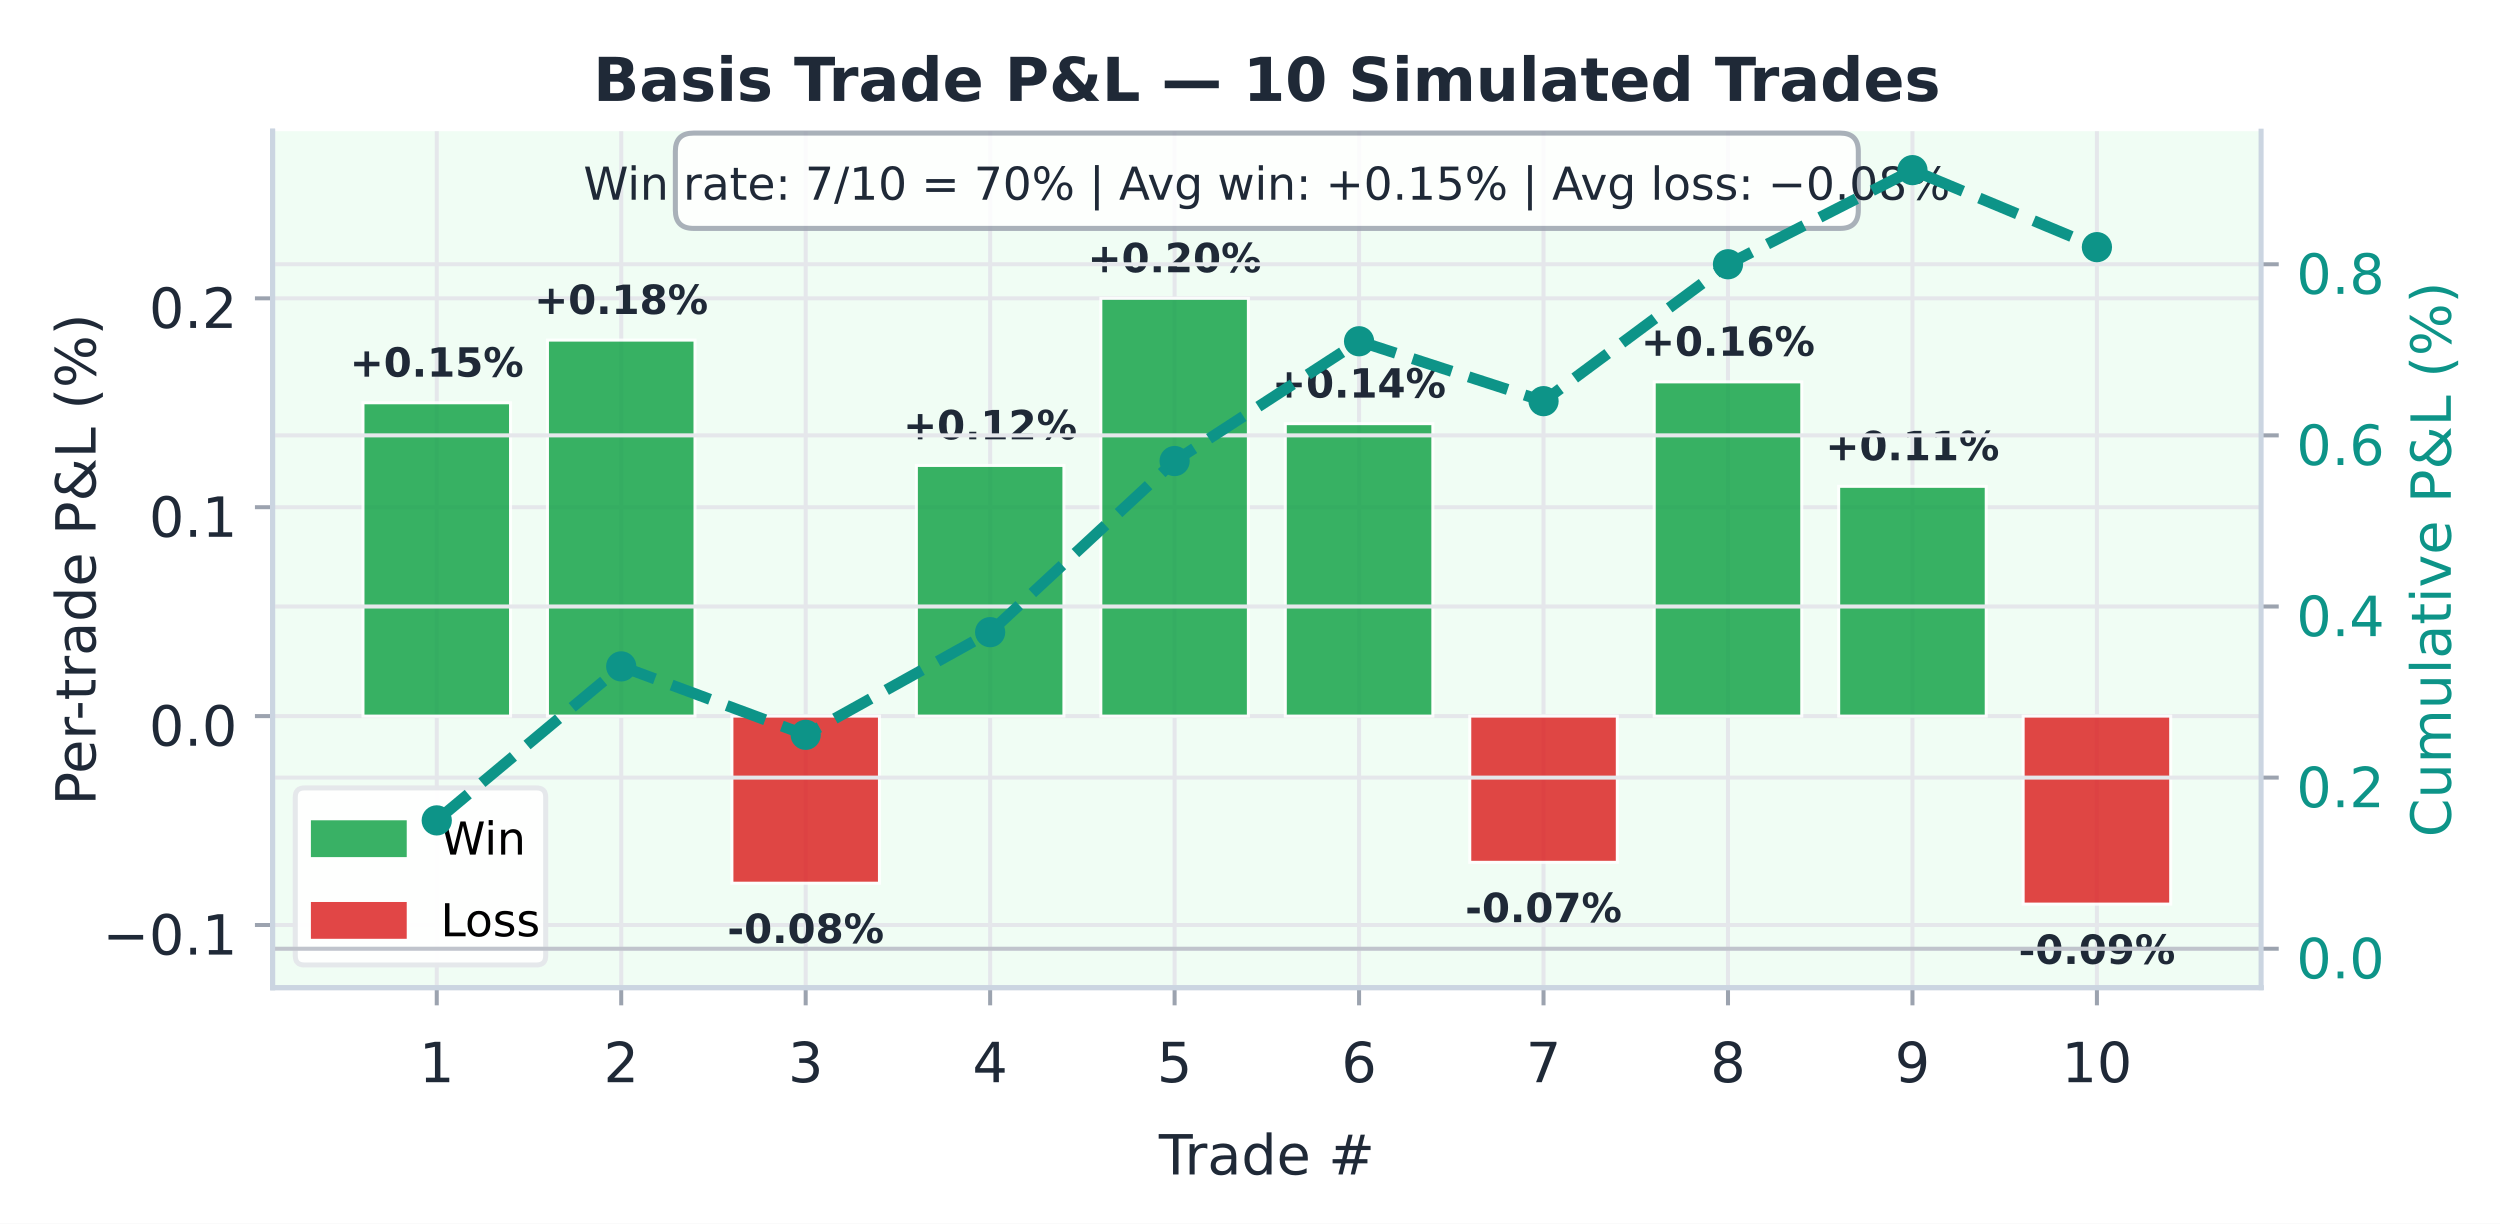
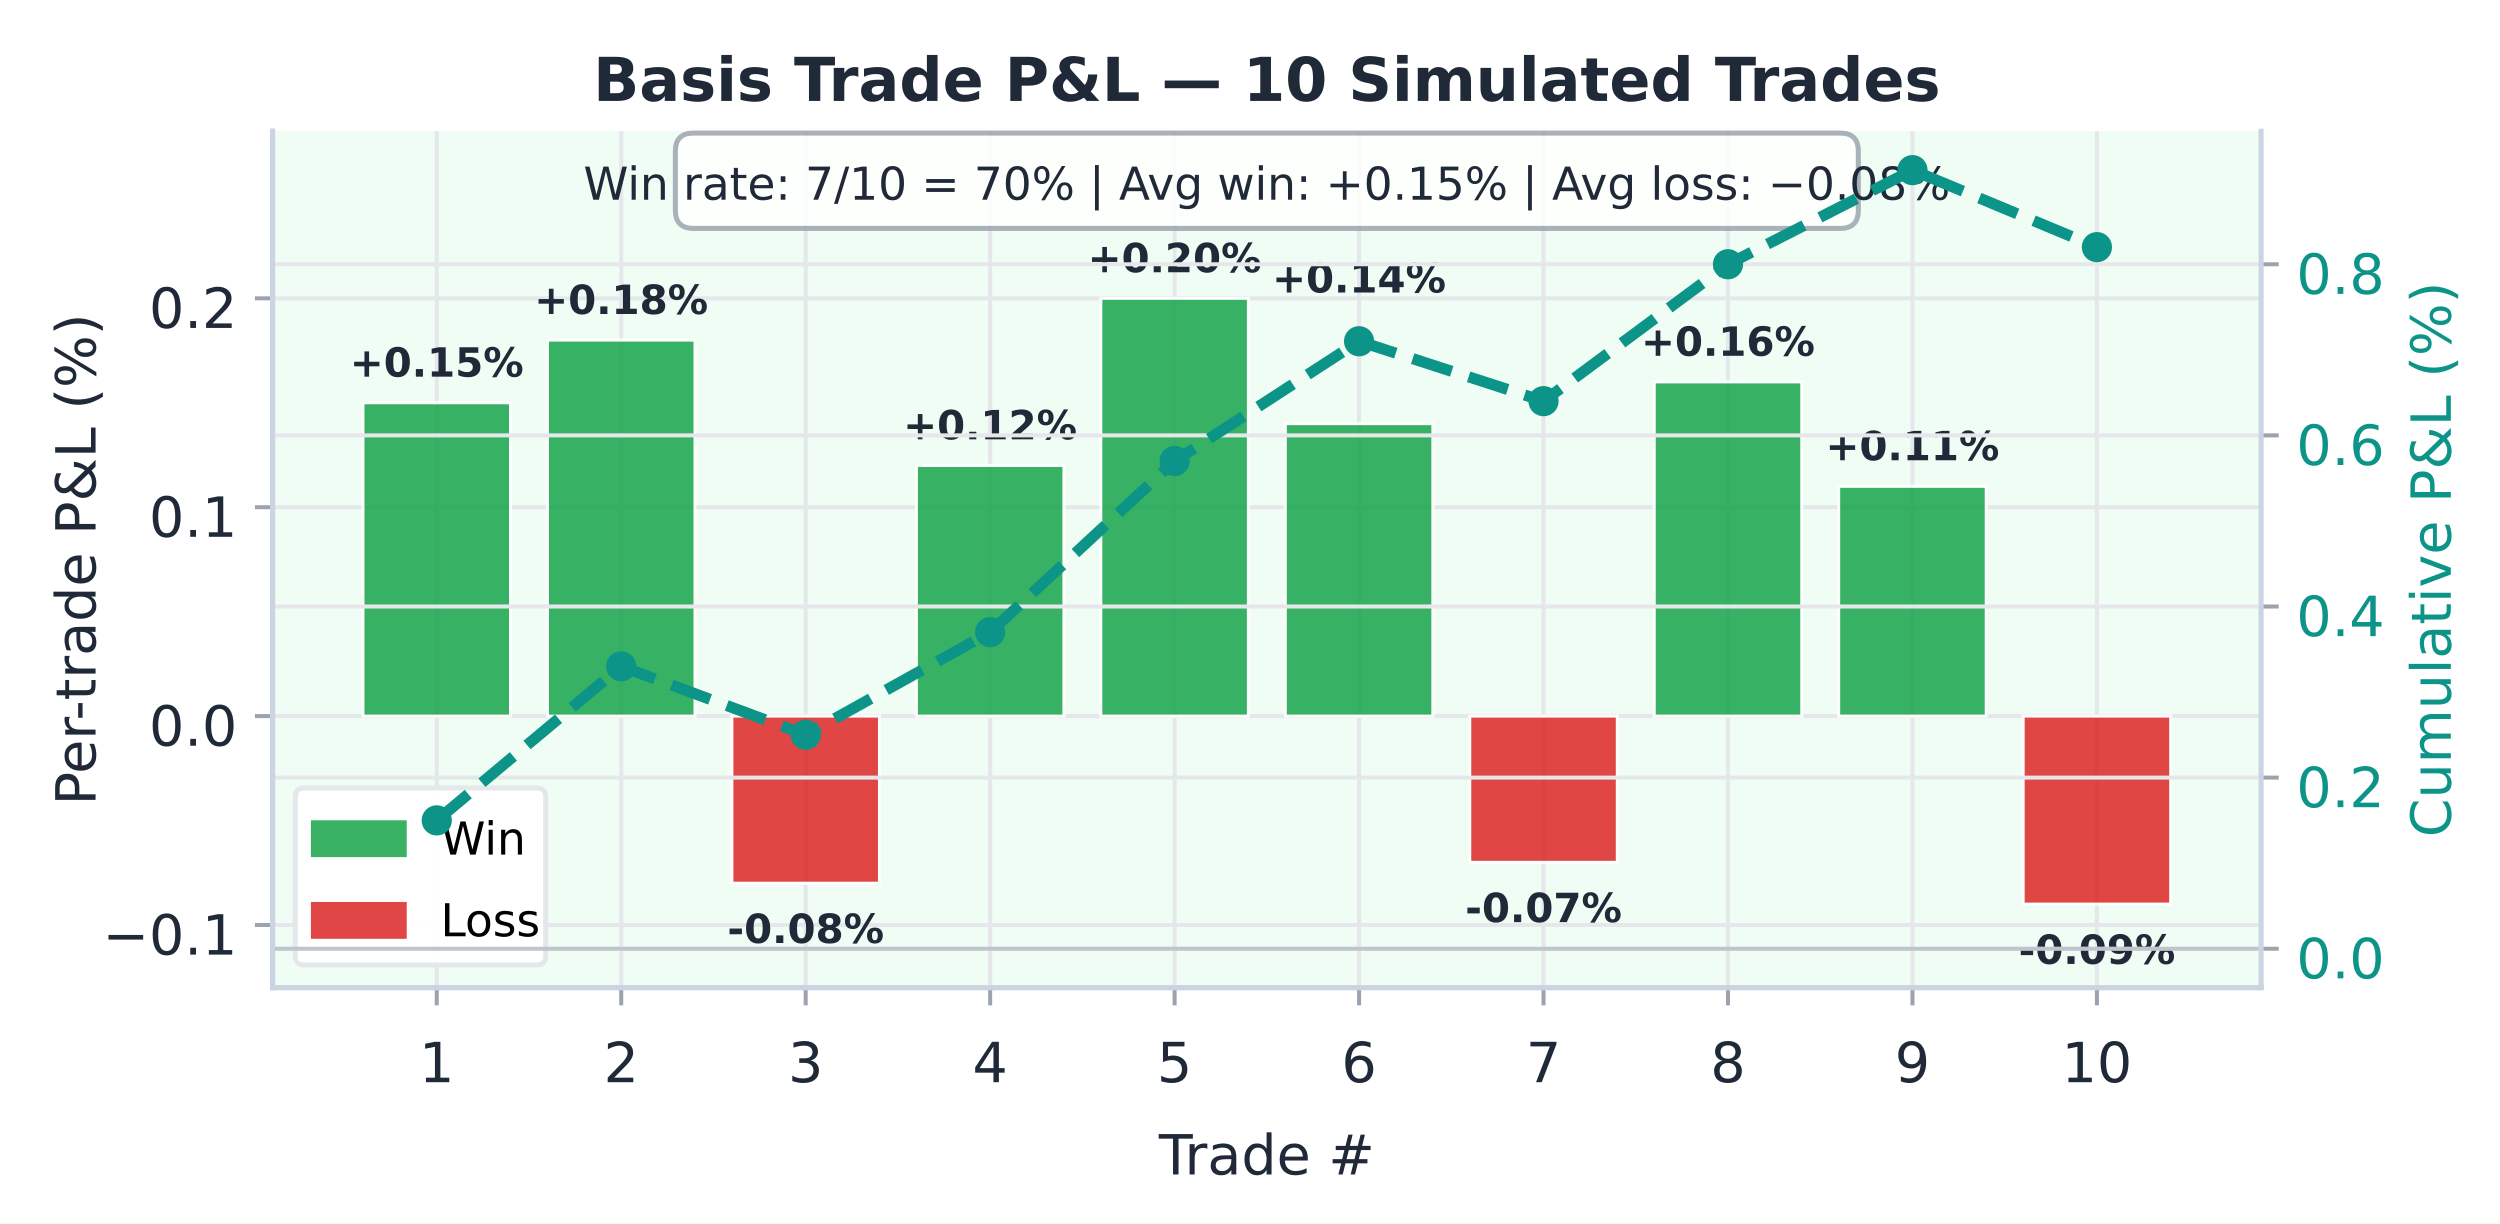
<svg xmlns="http://www.w3.org/2000/svg" xmlns:xlink="http://www.w3.org/1999/xlink" width="495.717pt" height="242.64pt" viewBox="0 0 495.717 242.64" version="1.1">
  <defs>
    <style type="text/css">*{stroke-linejoin: round; stroke-linecap: butt}</style>
  </defs>
  <g id="figure_1">
    <g id="patch_1">
      <path d="M 0 242.64  L 495.717 242.64  L 495.717 0  L 0 0  z " style="fill: #ffffff" />
    </g>
    <g id="axes_1">
      <g id="patch_2">
        <path d="M 54.05 195.84  L 448.344 195.84  L 448.344 26.016  L 54.05 26.016  z " style="fill: #f0fdf4" />
      </g>
      <g id="matplotlib.axis_1">
        <g id="xtick_1">
          <g id="line2d_1">
            <path d="M 86.603 195.84  L 86.603 26.016  " clip-path="url(#pa0fb2f20e8)" style="fill: none; stroke: #e5e7eb; stroke-width: 0.8; stroke-linecap: square" />
          </g>
          <g id="line2d_2">
            <defs>
              <path id="m897392822e" d="M 0 0  L 0 3.5  " style="stroke: #9ca3af; stroke-width: 0.8" />
            </defs>
            <g>
              <use xlink:href="#m897392822e" x="86.603" y="195.84" style="fill: #9ca3af; stroke: #9ca3af; stroke-width: 0.8" />
            </g>
          </g>
          <g id="text_1">
            <text style="font-size: 11px; font-family: 'Sarabun', 'DejaVu Sans'; text-anchor: middle; fill: #1f2937" x="86.603" y="214.588" transform="rotate(-0 86.60276 214.588)">1</text>
          </g>
        </g>
        <g id="xtick_2">
          <g id="line2d_3">
            <path d="M 123.179 195.84  L 123.179 26.016  " clip-path="url(#pa0fb2f20e8)" style="fill: none; stroke: #e5e7eb; stroke-width: 0.8; stroke-linecap: square" />
          </g>
          <g id="line2d_4">
            <g>
              <use xlink:href="#m897392822e" x="123.179" y="195.84" style="fill: #9ca3af; stroke: #9ca3af; stroke-width: 0.8" />
            </g>
          </g>
          <g id="text_2">
            <text style="font-size: 11px; font-family: 'Sarabun', 'DejaVu Sans'; text-anchor: middle; fill: #1f2937" x="123.179" y="214.588" transform="rotate(-0 123.1793 214.588)">2</text>
          </g>
        </g>
        <g id="xtick_3">
          <g id="line2d_5">
            <path d="M 159.756 195.84  L 159.756 26.016  " clip-path="url(#pa0fb2f20e8)" style="fill: none; stroke: #e5e7eb; stroke-width: 0.8; stroke-linecap: square" />
          </g>
          <g id="line2d_6">
            <g>
              <use xlink:href="#m897392822e" x="159.756" y="195.84" style="fill: #9ca3af; stroke: #9ca3af; stroke-width: 0.8" />
            </g>
          </g>
          <g id="text_3">
            <text style="font-size: 11px; font-family: 'Sarabun', 'DejaVu Sans'; text-anchor: middle; fill: #1f2937" x="159.756" y="214.588" transform="rotate(-0 159.7557 214.588)">3</text>
          </g>
        </g>
        <g id="xtick_4">
          <g id="line2d_7">
            <path d="M 196.332 195.84  L 196.332 26.016  " clip-path="url(#pa0fb2f20e8)" style="fill: none; stroke: #e5e7eb; stroke-width: 0.8; stroke-linecap: square" />
          </g>
          <g id="line2d_8">
            <g>
              <use xlink:href="#m897392822e" x="196.332" y="195.84" style="fill: #9ca3af; stroke: #9ca3af; stroke-width: 0.8" />
            </g>
          </g>
          <g id="text_4">
            <text style="font-size: 11px; font-family: 'Sarabun', 'DejaVu Sans'; text-anchor: middle; fill: #1f2937" x="196.332" y="214.588" transform="rotate(-0 196.3322 214.588)">4</text>
          </g>
        </g>
        <g id="xtick_5">
          <g id="line2d_9">
            <path d="M 232.909 195.84  L 232.909 26.016  " clip-path="url(#pa0fb2f20e8)" style="fill: none; stroke: #e5e7eb; stroke-width: 0.8; stroke-linecap: square" />
          </g>
          <g id="line2d_10">
            <g>
              <use xlink:href="#m897392822e" x="232.909" y="195.84" style="fill: #9ca3af; stroke: #9ca3af; stroke-width: 0.8" />
            </g>
          </g>
          <g id="text_5">
            <text style="font-size: 11px; font-family: 'Sarabun', 'DejaVu Sans'; text-anchor: middle; fill: #1f2937" x="232.909" y="214.588" transform="rotate(-0 232.9087 214.588)">5</text>
          </g>
        </g>
        <g id="xtick_6">
          <g id="line2d_11">
            <path d="M 269.485 195.84  L 269.485 26.016  " clip-path="url(#pa0fb2f20e8)" style="fill: none; stroke: #e5e7eb; stroke-width: 0.8; stroke-linecap: square" />
          </g>
          <g id="line2d_12">
            <g>
              <use xlink:href="#m897392822e" x="269.485" y="195.84" style="fill: #9ca3af; stroke: #9ca3af; stroke-width: 0.8" />
            </g>
          </g>
          <g id="text_6">
            <text style="font-size: 11px; font-family: 'Sarabun', 'DejaVu Sans'; text-anchor: middle; fill: #1f2937" x="269.485" y="214.588" transform="rotate(-0 269.4852 214.588)">6</text>
          </g>
        </g>
        <g id="xtick_7">
          <g id="line2d_13">
            <path d="M 306.062 195.84  L 306.062 26.016  " clip-path="url(#pa0fb2f20e8)" style="fill: none; stroke: #e5e7eb; stroke-width: 0.8; stroke-linecap: square" />
          </g>
          <g id="line2d_14">
            <g>
              <use xlink:href="#m897392822e" x="306.062" y="195.84" style="fill: #9ca3af; stroke: #9ca3af; stroke-width: 0.8" />
            </g>
          </g>
          <g id="text_7">
            <text style="font-size: 11px; font-family: 'Sarabun', 'DejaVu Sans'; text-anchor: middle; fill: #1f2937" x="306.062" y="214.588" transform="rotate(-0 306.0617 214.588)">7</text>
          </g>
        </g>
        <g id="xtick_8">
          <g id="line2d_15">
            <path d="M 342.638 195.84  L 342.638 26.016  " clip-path="url(#pa0fb2f20e8)" style="fill: none; stroke: #e5e7eb; stroke-width: 0.8; stroke-linecap: square" />
          </g>
          <g id="line2d_16">
            <g>
              <use xlink:href="#m897392822e" x="342.638" y="195.84" style="fill: #9ca3af; stroke: #9ca3af; stroke-width: 0.8" />
            </g>
          </g>
          <g id="text_8">
            <text style="font-size: 11px; font-family: 'Sarabun', 'DejaVu Sans'; text-anchor: middle; fill: #1f2937" x="342.638" y="214.588" transform="rotate(-0 342.6382 214.588)">8</text>
          </g>
        </g>
        <g id="xtick_9">
          <g id="line2d_17">
            <path d="M 379.215 195.84  L 379.215 26.016  " clip-path="url(#pa0fb2f20e8)" style="fill: none; stroke: #e5e7eb; stroke-width: 0.8; stroke-linecap: square" />
          </g>
          <g id="line2d_18">
            <g>
              <use xlink:href="#m897392822e" x="379.215" y="195.84" style="fill: #9ca3af; stroke: #9ca3af; stroke-width: 0.8" />
            </g>
          </g>
          <g id="text_9">
            <text style="font-size: 11px; font-family: 'Sarabun', 'DejaVu Sans'; text-anchor: middle; fill: #1f2937" x="379.215" y="214.588" transform="rotate(-0 379.2147 214.588)">9</text>
          </g>
        </g>
        <g id="xtick_10">
          <g id="line2d_19">
            <path d="M 415.791 195.84  L 415.791 26.016  " clip-path="url(#pa0fb2f20e8)" style="fill: none; stroke: #e5e7eb; stroke-width: 0.8; stroke-linecap: square" />
          </g>
          <g id="line2d_20">
            <g>
              <use xlink:href="#m897392822e" x="415.791" y="195.84" style="fill: #9ca3af; stroke: #9ca3af; stroke-width: 0.8" />
            </g>
          </g>
          <g id="text_10">
            <text style="font-size: 11px; font-family: 'Sarabun', 'DejaVu Sans'; text-anchor: middle; fill: #1f2937" x="415.791" y="214.588" transform="rotate(-0 415.7912 214.588)">10</text>
          </g>
        </g>
        <g id="text_11">
          <text style="font-size: 11px; font-family: 'Sarabun', 'DejaVu Sans'; text-anchor: middle; fill: #1f2937" x="251.197" y="232.888" transform="rotate(-0 251.197 232.888)">Trade #</text>
        </g>
      </g>
      <g id="matplotlib.axis_2">
        <g id="ytick_1">
          <g id="line2d_21">
            <path d="M 54.05 183.414  L 448.344 183.414  " clip-path="url(#pa0fb2f20e8)" style="fill: none; stroke: #e5e7eb; stroke-width: 0.8; stroke-linecap: square" />
          </g>
          <g id="line2d_22">
            <defs>
              <path id="m43dab6d542" d="M 0 0  L -3.5 0  " style="stroke: #9ca3af; stroke-width: 0.8" />
            </defs>
            <g>
              <use xlink:href="#m43dab6d542" x="54.05" y="183.414" style="fill: #9ca3af; stroke: #9ca3af; stroke-width: 0.8" />
            </g>
          </g>
          <g id="text_12">
            <text style="font-size: 11px; font-family: 'Sarabun', 'DejaVu Sans'; text-anchor: end; fill: #1f2937" x="47.05" y="189.288" transform="rotate(-0 47.04969 189.2879)">−0.1</text>
          </g>
        </g>
        <g id="ytick_2">
          <g id="line2d_23">
            <path d="M 54.05 141.993  L 448.344 141.993  " clip-path="url(#pa0fb2f20e8)" style="fill: none; stroke: #e5e7eb; stroke-width: 0.8; stroke-linecap: square" />
          </g>
          <g id="line2d_24">
            <g>
              <use xlink:href="#m43dab6d542" x="54.05" y="141.993" style="fill: #9ca3af; stroke: #9ca3af; stroke-width: 0.8" />
            </g>
          </g>
          <g id="text_13">
            <text style="font-size: 11px; font-family: 'Sarabun', 'DejaVu Sans'; text-anchor: end; fill: #1f2937" x="47.05" y="147.867" transform="rotate(-0 47.04969 147.8674)">0.0</text>
          </g>
        </g>
        <g id="ytick_3">
          <g id="line2d_25">
            <path d="M 54.05 100.573  L 448.344 100.573  " clip-path="url(#pa0fb2f20e8)" style="fill: none; stroke: #e5e7eb; stroke-width: 0.8; stroke-linecap: square" />
          </g>
          <g id="line2d_26">
            <g>
              <use xlink:href="#m43dab6d542" x="54.05" y="100.573" style="fill: #9ca3af; stroke: #9ca3af; stroke-width: 0.8" />
            </g>
          </g>
          <g id="text_14">
            <text style="font-size: 11px; font-family: 'Sarabun', 'DejaVu Sans'; text-anchor: end; fill: #1f2937" x="47.05" y="106.447" transform="rotate(-0 47.04969 106.4469)">0.1</text>
          </g>
        </g>
        <g id="ytick_4">
          <g id="line2d_27">
            <path d="M 54.05 59.152  L 448.344 59.152  " clip-path="url(#pa0fb2f20e8)" style="fill: none; stroke: #e5e7eb; stroke-width: 0.8; stroke-linecap: square" />
          </g>
          <g id="line2d_28">
            <g>
              <use xlink:href="#m43dab6d542" x="54.05" y="59.152" style="fill: #9ca3af; stroke: #9ca3af; stroke-width: 0.8" />
            </g>
          </g>
          <g id="text_15">
            <text style="font-size: 11px; font-family: 'Sarabun', 'DejaVu Sans'; text-anchor: end; fill: #1f2937" x="47.05" y="65.026" transform="rotate(-0 47.04969 65.02639)">0.2</text>
          </g>
        </g>
        <g id="text_16">
          <text style="font-size: 11px; font-family: 'Sarabun', 'DejaVu Sans'; text-anchor: middle; fill: #1f2937" x="18.948" y="110.928" transform="rotate(-90 18.948 110.928)">Per-trade P&amp;L (%)</text>
        </g>
      </g>
      <g id="patch_3">
        <path d="M 71.972 141.993  L 101.233 141.993  L 101.233 79.863  L 71.972 79.863  z " clip-path="url(#pa0fb2f20e8)" style="fill: #16a34a; opacity: 0.85; stroke: #ffffff; stroke-width: 0.6; stroke-linejoin: miter" />
      </g>
      <g id="patch_4">
        <path d="M 108.549 141.993  L 137.81 141.993  L 137.81 67.436  L 108.549 67.436  z " clip-path="url(#pa0fb2f20e8)" style="fill: #16a34a; opacity: 0.85; stroke: #ffffff; stroke-width: 0.6; stroke-linejoin: miter" />
      </g>
      <g id="patch_5">
        <path d="M 145.125 141.993  L 174.386 141.993  L 174.386 175.13  L 145.125 175.13  z " clip-path="url(#pa0fb2f20e8)" style="fill: #dc2626; opacity: 0.85; stroke: #ffffff; stroke-width: 0.6; stroke-linejoin: miter" />
      </g>
      <g id="patch_6">
        <path d="M 181.702 141.993  L 210.963 141.993  L 210.963 92.289  L 181.702 92.289  z " clip-path="url(#pa0fb2f20e8)" style="fill: #16a34a; opacity: 0.85; stroke: #ffffff; stroke-width: 0.6; stroke-linejoin: miter" />
      </g>
      <g id="patch_7">
        <path d="M 218.278 141.993  L 247.539 141.993  L 247.539 59.152  L 218.278 59.152  z " clip-path="url(#pa0fb2f20e8)" style="fill: #16a34a; opacity: 0.85; stroke: #ffffff; stroke-width: 0.6; stroke-linejoin: miter" />
      </g>
      <g id="patch_8">
        <path d="M 254.855 141.993  L 284.116 141.993  L 284.116 84.005  L 254.855 84.005  z " clip-path="url(#pa0fb2f20e8)" style="fill: #16a34a; opacity: 0.85; stroke: #ffffff; stroke-width: 0.6; stroke-linejoin: miter" />
      </g>
      <g id="patch_9">
        <path d="M 291.431 141.993  L 320.692 141.993  L 320.692 170.988  L 291.431 170.988  z " clip-path="url(#pa0fb2f20e8)" style="fill: #dc2626; opacity: 0.85; stroke: #ffffff; stroke-width: 0.6; stroke-linejoin: miter" />
      </g>
      <g id="patch_10">
        <path d="M 328.008 141.993  L 357.269 141.993  L 357.269 75.721  L 328.008 75.721  z " clip-path="url(#pa0fb2f20e8)" style="fill: #16a34a; opacity: 0.85; stroke: #ffffff; stroke-width: 0.6; stroke-linejoin: miter" />
      </g>
      <g id="patch_11">
        <path d="M 364.584 141.993  L 393.845 141.993  L 393.845 96.431  L 364.584 96.431  z " clip-path="url(#pa0fb2f20e8)" style="fill: #16a34a; opacity: 0.85; stroke: #ffffff; stroke-width: 0.6; stroke-linejoin: miter" />
      </g>
      <g id="patch_12">
        <path d="M 401.161 141.993  L 430.422 141.993  L 430.422 179.272  L 401.161 179.272  z " clip-path="url(#pa0fb2f20e8)" style="fill: #dc2626; opacity: 0.85; stroke: #ffffff; stroke-width: 0.6; stroke-linejoin: miter" />
      </g>
      <g id="patch_13">
        <path d="M 54.05 195.84  L 54.05 26.016  " style="fill: none; stroke: #cbd5e1; stroke-linejoin: miter; stroke-linecap: square" />
      </g>
      <g id="patch_14">
        <path d="M 54.05 195.84  L 448.344 195.84  " style="fill: none; stroke: #cbd5e1; stroke-linejoin: miter; stroke-linecap: square" />
      </g>
      <g id="text_17">
        <text style="font-weight: 700; font-size: 8px; font-family: 'Sarabun', 'DejaVu Sans'; text-anchor: middle; fill: #1f2937" x="86.603" y="74.693" transform="rotate(-0 86.60276 74.69299)">+0.15%</text>
      </g>
      <g id="text_18">
        <text style="font-weight: 700; font-size: 8px; font-family: 'Sarabun', 'DejaVu Sans'; text-anchor: middle; fill: #1f2937" x="123.179" y="62.267" transform="rotate(-0 123.1793 62.26685)">+0.18%</text>
      </g>
      <g id="text_19">
        <text style="font-weight: 700; font-size: 8px; font-family: 'Sarabun', 'DejaVu Sans'; text-anchor: middle; fill: #1f2937" x="159.756" y="186.987" transform="rotate(-0 159.7557 186.9874)">-0.08%</text>
      </g>
      <g id="text_20">
        <text style="font-weight: 700; font-size: 8px; font-family: 'Sarabun', 'DejaVu Sans'; text-anchor: middle; fill: #1f2937" x="196.332" y="87.119" transform="rotate(-0 196.3322 87.11914)">+0.12%</text>
      </g>
      <g id="text_21">
        <text style="font-weight: 700; font-size: 8px; font-family: 'Sarabun', 'DejaVu Sans'; text-anchor: middle; fill: #1f2937" x="232.909" y="53.983" transform="rotate(-0 232.9087 53.98275)">+0.20%</text>
      </g>
      <g id="text_22">
-         <text style="font-weight: 700; font-size: 8px; font-family: 'Sarabun', 'DejaVu Sans'; text-anchor: middle; fill: #1f2937" x="269.485" y="78.835" transform="rotate(-0 269.4852 78.83504)">+0.14%</text>
+         <text style="font-weight: 700; font-size: 8px; font-family: 'Sarabun', 'DejaVu Sans'; text-anchor: middle; fill: #1f2937" x="269.485" y="58" transform="rotate(-0 269.4852 58)">+0.14%</text>
      </g>
      <g id="text_23">
        <text style="font-weight: 700; font-size: 8px; font-family: 'Sarabun', 'DejaVu Sans'; text-anchor: middle; fill: #1f2937" x="306.062" y="182.845" transform="rotate(-0 306.0617 182.8453)">-0.07%</text>
      </g>
      <g id="text_24">
        <text style="font-weight: 700; font-size: 8px; font-family: 'Sarabun', 'DejaVu Sans'; text-anchor: middle; fill: #1f2937" x="342.638" y="70.551" transform="rotate(-0 342.6382 70.55095)">+0.16%</text>
      </g>
      <g id="text_25">
        <text style="font-weight: 700; font-size: 8px; font-family: 'Sarabun', 'DejaVu Sans'; text-anchor: middle; fill: #1f2937" x="379.215" y="91.261" transform="rotate(-0 379.2147 91.26119)">+0.11%</text>
      </g>
      <g id="text_26">
        <text style="font-weight: 700; font-size: 8px; font-family: 'Sarabun', 'DejaVu Sans'; text-anchor: middle; fill: #1f2937" x="415.791" y="191.129" transform="rotate(-0 415.7912 191.1294)">-0.09%</text>
      </g>
      <g id="text_27">
        <g id="patch_15">
          <path d="M 137.515 45.29  L 364.879 45.29  Q 368.479 45.29 368.479 41.69  L 368.479 29.99  Q 368.479 26.39 364.879 26.39  L 137.515 26.39  Q 133.915 26.39 133.915 29.99  L 133.915 41.69  Q 133.915 45.29 137.515 45.29  z " style="fill: #ffffff; opacity: 0.85; stroke: #9ca3af; stroke-linejoin: miter" />
        </g>
        <text style="font-size: 9px; font-family: 'Sarabun', 'DejaVu Sans'; text-anchor: middle; fill: #1f2937" x="251.197" y="39.602" transform="rotate(-0 251.197 39.60192)">Win rate: 7/10 = 70% | Avg win: +0.15% | Avg loss: −0.08%</text>
      </g>
      <g id="text_28">
        <text style="font-weight: 700; font-size: 12px; font-family: 'Sarabun', 'DejaVu Sans'; text-anchor: middle; fill: #1f2937" x="251.197" y="20.016" transform="rotate(-0 251.197 20.016)">Basis Trade P&amp;L — 10 Simulated Trades</text>
      </g>
      <g id="legend_1">
        <g id="patch_16">
          <path d="M 60.35 191.34  L 106.402 191.34  Q 108.202 191.34 108.202 189.54  L 108.202 158.04  Q 108.202 156.24 106.402 156.24  L 60.35 156.24  Q 58.55 156.24 58.55 158.04  L 58.55 189.54  Q 58.55 191.34 60.35 191.34  z " style="fill: #ffffff; opacity: 0.95; stroke: #e5e7eb; stroke-linejoin: miter" />
        </g>
        <g id="patch_17">
          <path d="M 62.15 169.452  L 80.15 169.452  L 80.15 163.152  L 62.15 163.152  z " style="fill: #16a34a; opacity: 0.85; stroke: #16a34a; stroke-linejoin: miter" />
        </g>
        <g id="text_29">
          <text style="font-size: 9px; font-family: 'Sarabun', 'DejaVu Sans'; text-anchor: start" x="87.35" y="169.452" transform="rotate(-0 87.34969 169.452)">Win</text>
        </g>
        <g id="patch_18">
          <path d="M 62.15 185.652  L 80.15 185.652  L 80.15 179.352  L 62.15 179.352  z " style="fill: #dc2626; opacity: 0.85; stroke: #dc2626; stroke-linejoin: miter" />
        </g>
        <g id="text_30">
          <text style="font-size: 9px; font-family: 'Sarabun', 'DejaVu Sans'; text-anchor: start" x="87.35" y="185.652" transform="rotate(-0 87.34969 185.652)">Loss</text>
        </g>
      </g>
    </g>
    <g id="axes_2">
      <g id="matplotlib.axis_3">
        <g id="ytick_5">
          <g id="line2d_29">
            <path d="M 54.05 188.121  L 448.344 188.121  " clip-path="url(#pa0fb2f20e8)" style="fill: none; stroke: #e5e7eb; stroke-width: 0.8; stroke-linecap: square" />
          </g>
          <g id="line2d_30">
            <defs>
              <path id="m1a21bdcb3c" d="M 0 0  L 3.5 0  " style="stroke: #9ca3af; stroke-width: 0.8" />
            </defs>
            <g>
              <use xlink:href="#m1a21bdcb3c" x="448.344" y="188.121" style="fill: #9ca3af; stroke: #9ca3af; stroke-width: 0.8" />
            </g>
          </g>
          <g id="text_31">
            <text style="font-size: 11px; font-family: 'Sarabun', 'DejaVu Sans'; text-anchor: start; fill: #0d9488" x="455.344" y="193.995" transform="rotate(-0 455.3442 193.9947)">0.0</text>
          </g>
        </g>
        <g id="ytick_6">
          <g id="line2d_31">
            <path d="M 54.05 154.19  L 448.344 154.19  " clip-path="url(#pa0fb2f20e8)" style="fill: none; stroke: #e5e7eb; stroke-width: 0.8; stroke-linecap: square" />
          </g>
          <g id="line2d_32">
            <g>
              <use xlink:href="#m1a21bdcb3c" x="448.344" y="154.19" style="fill: #9ca3af; stroke: #9ca3af; stroke-width: 0.8" />
            </g>
          </g>
          <g id="text_32">
            <text style="font-size: 11px; font-family: 'Sarabun', 'DejaVu Sans'; text-anchor: start; fill: #0d9488" x="455.344" y="160.064" transform="rotate(-0 455.3442 160.0639)">0.2</text>
          </g>
        </g>
        <g id="ytick_7">
          <g id="line2d_33">
            <path d="M 54.05 120.259  L 448.344 120.259  " clip-path="url(#pa0fb2f20e8)" style="fill: none; stroke: #e5e7eb; stroke-width: 0.8; stroke-linecap: square" />
          </g>
          <g id="line2d_34">
            <g>
              <use xlink:href="#m1a21bdcb3c" x="448.344" y="120.259" style="fill: #9ca3af; stroke: #9ca3af; stroke-width: 0.8" />
            </g>
          </g>
          <g id="text_33">
            <text style="font-size: 11px; font-family: 'Sarabun', 'DejaVu Sans'; text-anchor: start; fill: #0d9488" x="455.344" y="126.133" transform="rotate(-0 455.3442 126.133)">0.4</text>
          </g>
        </g>
        <g id="ytick_8">
          <g id="line2d_35">
            <path d="M 54.05 86.328  L 448.344 86.328  " clip-path="url(#pa0fb2f20e8)" style="fill: none; stroke: #e5e7eb; stroke-width: 0.8; stroke-linecap: square" />
          </g>
          <g id="line2d_36">
            <g>
              <use xlink:href="#m1a21bdcb3c" x="448.344" y="86.328" style="fill: #9ca3af; stroke: #9ca3af; stroke-width: 0.8" />
            </g>
          </g>
          <g id="text_34">
            <text style="font-size: 11px; font-family: 'Sarabun', 'DejaVu Sans'; text-anchor: start; fill: #0d9488" x="455.344" y="92.202" transform="rotate(-0 455.3442 92.20212)">0.6</text>
          </g>
        </g>
        <g id="ytick_9">
          <g id="line2d_37">
            <path d="M 54.05 52.397  L 448.344 52.397  " clip-path="url(#pa0fb2f20e8)" style="fill: none; stroke: #e5e7eb; stroke-width: 0.8; stroke-linecap: square" />
          </g>
          <g id="line2d_38">
            <g>
              <use xlink:href="#m1a21bdcb3c" x="448.344" y="52.397" style="fill: #9ca3af; stroke: #9ca3af; stroke-width: 0.8" />
            </g>
          </g>
          <g id="text_35">
            <text style="font-size: 11px; font-family: 'Sarabun', 'DejaVu Sans'; text-anchor: start; fill: #0d9488" x="455.344" y="58.271" transform="rotate(-0 455.3442 58.27125)">0.8</text>
          </g>
        </g>
        <g id="text_36">
          <text style="font-size: 11px; font-family: 'Sarabun', 'DejaVu Sans'; text-anchor: middle; fill: #0d9488" x="485.965" y="110.928" transform="rotate(-90 485.9646 110.928)">Cumulative P&amp;L (%)</text>
        </g>
      </g>
      <g id="line2d_39">
        <path d="M 86.603 162.673  L 123.179 132.135  L 159.756 145.707  L 196.332 125.349  L 232.909 91.418  L 269.485 67.666  L 306.062 79.542  L 342.638 52.397  L 379.215 33.735  L 415.791 49.004  " clip-path="url(#pa0fb2f20e8)" style="fill: none; stroke-dasharray: 8.14,3.52; stroke-dashoffset: 0; stroke: #0d9488; stroke-width: 2.2" />
        <defs>
          <path id="ma567474400" d="M 0 2.5  C 0.663 2.5 1.299 2.237 1.768 1.768  C 2.237 1.299 2.5 0.663 2.5 0  C 2.5 -0.663 2.237 -1.299 1.768 -1.768  C 1.299 -2.237 0.663 -2.5 0 -2.5  C -0.663 -2.5 -1.299 -2.237 -1.768 -1.768  C -2.237 -1.299 -2.5 -0.663 -2.5 0  C -2.5 0.663 -2.237 1.299 -1.768 1.768  C -1.299 2.237 -0.663 2.5 0 2.5  z " style="stroke: #0d9488" />
        </defs>
        <g clip-path="url(#pa0fb2f20e8)">
          <use xlink:href="#ma567474400" x="86.603" y="162.673" style="fill: #0d9488; stroke: #0d9488" />
          <use xlink:href="#ma567474400" x="123.179" y="132.135" style="fill: #0d9488; stroke: #0d9488" />
          <use xlink:href="#ma567474400" x="159.756" y="145.707" style="fill: #0d9488; stroke: #0d9488" />
          <use xlink:href="#ma567474400" x="196.332" y="125.349" style="fill: #0d9488; stroke: #0d9488" />
          <use xlink:href="#ma567474400" x="232.909" y="91.418" style="fill: #0d9488; stroke: #0d9488" />
          <use xlink:href="#ma567474400" x="269.485" y="67.666" style="fill: #0d9488; stroke: #0d9488" />
          <use xlink:href="#ma567474400" x="306.062" y="79.542" style="fill: #0d9488; stroke: #0d9488" />
          <use xlink:href="#ma567474400" x="342.638" y="52.397" style="fill: #0d9488; stroke: #0d9488" />
          <use xlink:href="#ma567474400" x="379.215" y="33.735" style="fill: #0d9488; stroke: #0d9488" />
          <use xlink:href="#ma567474400" x="415.791" y="49.004" style="fill: #0d9488; stroke: #0d9488" />
        </g>
      </g>
      <g id="line2d_40">
        <path d="M 54.05 188.121  L 448.344 188.121  " clip-path="url(#pa0fb2f20e8)" style="fill: none; stroke: #9ca3af; stroke-opacity: 0.5; stroke-width: 0.8; stroke-linecap: square" />
      </g>
      <g id="patch_19">
        <path d="M 54.05 195.84  L 54.05 26.016  " style="fill: none; stroke: #cbd5e1; stroke-linejoin: miter; stroke-linecap: square" />
      </g>
      <g id="patch_20">
        <path d="M 448.344 195.84  L 448.344 26.016  " style="fill: none; stroke: #cbd5e1; stroke-linejoin: miter; stroke-linecap: square" />
      </g>
      <g id="patch_21">
        <path d="M 54.05 195.84  L 448.344 195.84  " style="fill: none; stroke: #cbd5e1; stroke-linejoin: miter; stroke-linecap: square" />
      </g>
    </g>
  </g>
  <defs>
    <clipPath id="pa0fb2f20e8">
      <rect x="54.05" y="26.016" width="394.295" height="169.824" />
    </clipPath>
  </defs>
</svg>
